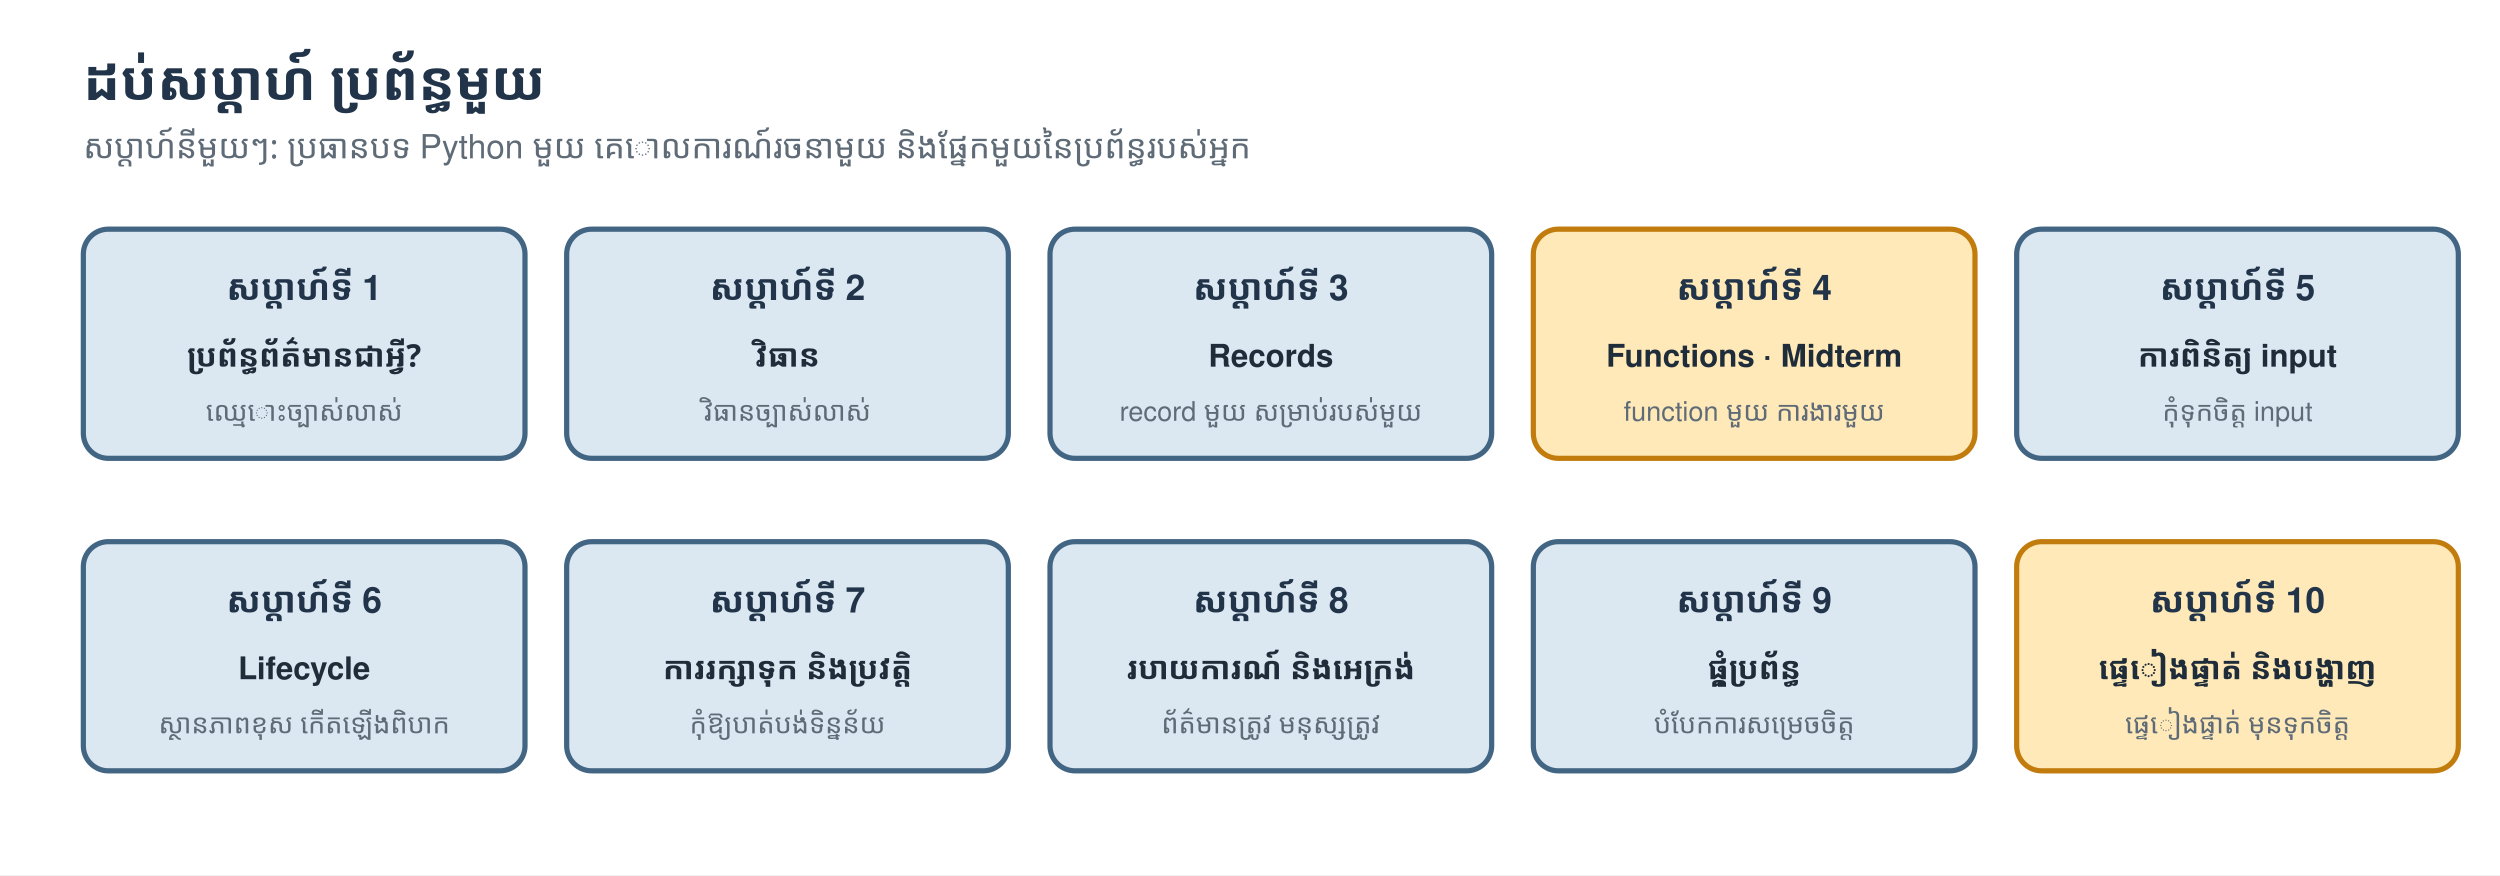
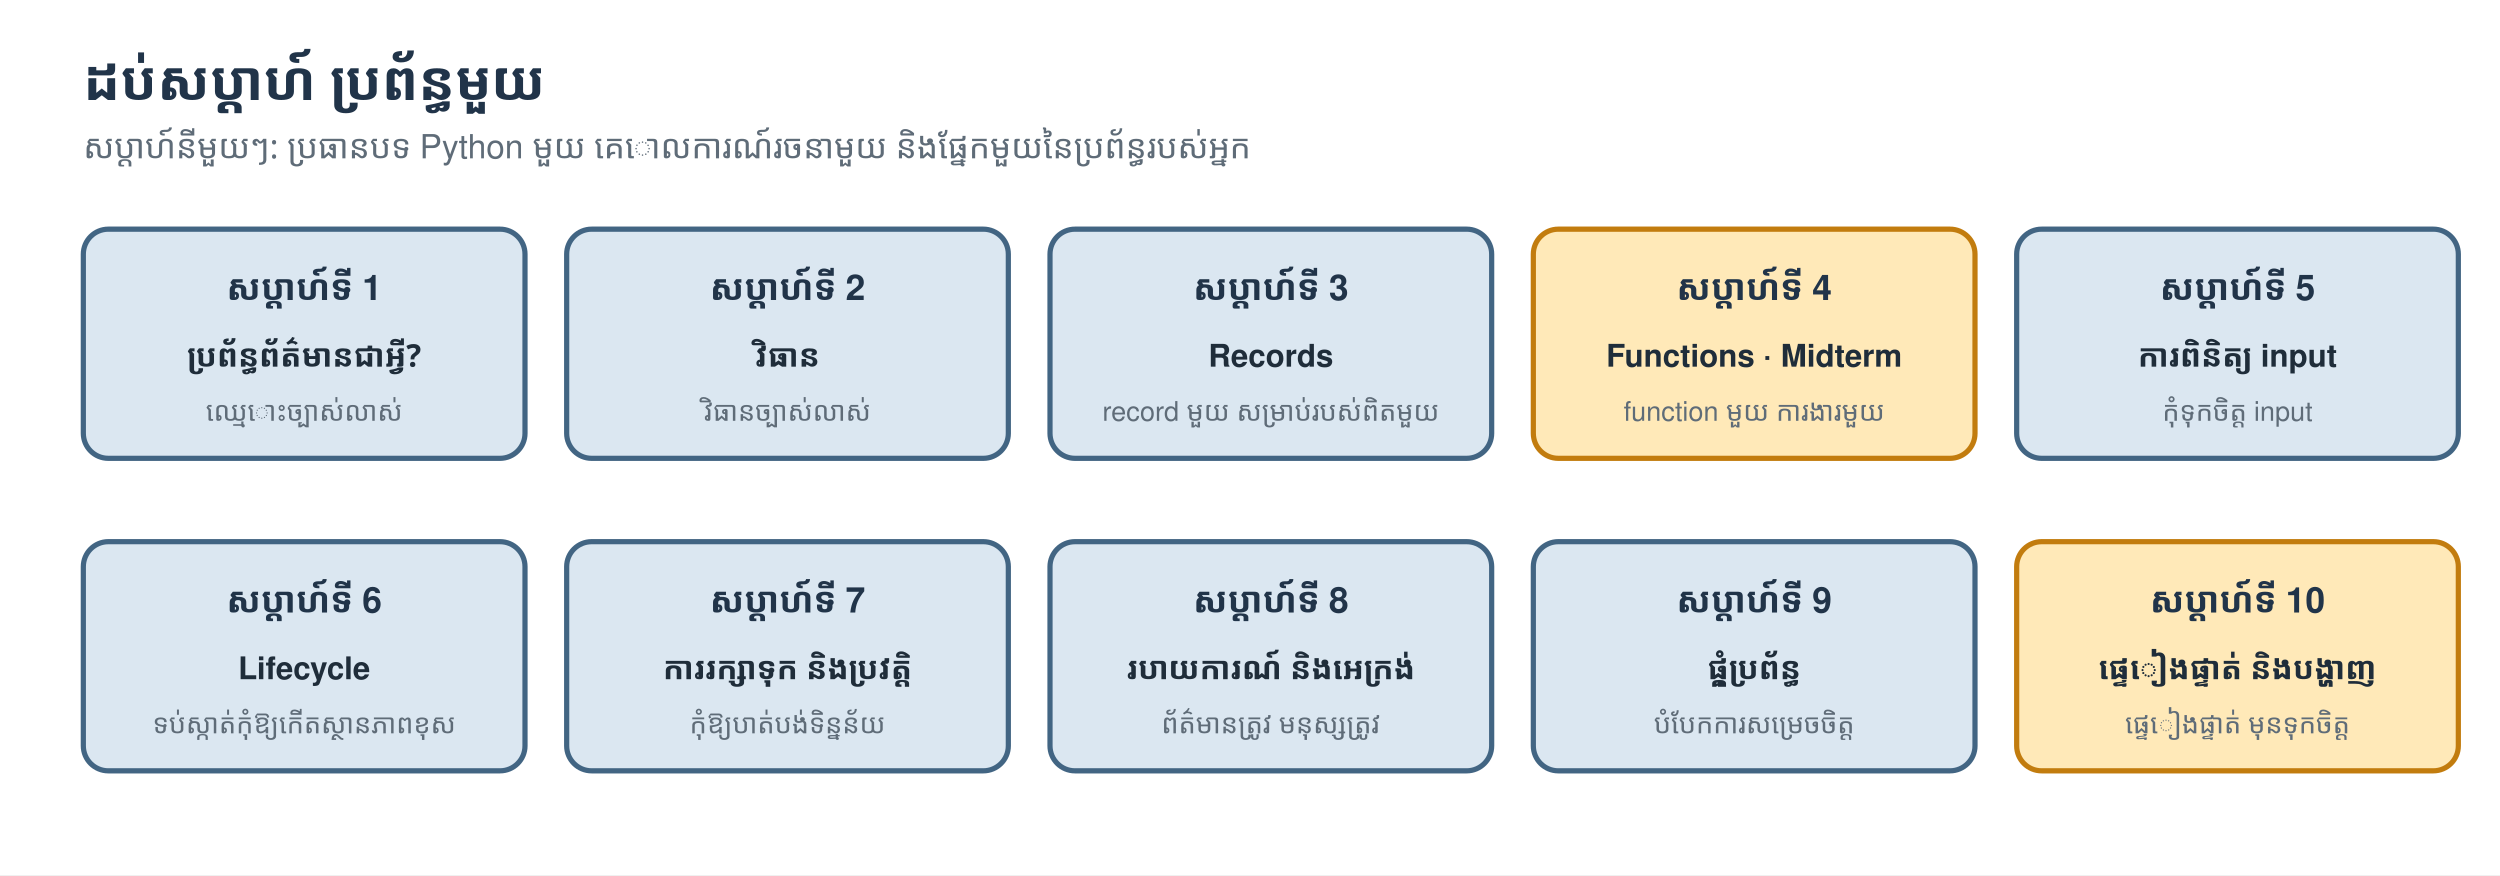
<svg xmlns="http://www.w3.org/2000/svg" width="1200" height="420" viewBox="0 0 1200 420" role="img" font-family="system-ui, -apple-system, 'Segoe UI', 'Noto Sans Khmer', 'Khmer Sangam MN', 'Khmer UI', 'Khmer OS Battambang', Helvetica, Arial, sans-serif">
  <rect width="1200" height="420" fill="#ffffff" />
  <defs>
    <marker id="arrow" viewBox="0 0 10 10" refX="9" refY="5" markerWidth="7" markerHeight="7" orient="auto-start-reverse">
      <path d="M0,0 L10,5 L0,10 z" fill="#5f6c78" />
    </marker>
  </defs>
  <text x="40" y="48" font-size="26" font-weight="700" fill="#213449" text-anchor="start">ដប់សប្ដាហ៍ ប្រព័ន្ធមួយ</text>
  <text x="40" y="76" font-size="16" font-weight="400" fill="#5f6c78" text-anchor="start">សប្ដាហ៍នីមួយៗ: ប្រធានបទ Python មួយ គោលការណ៍រចនាមួយ និងផ្នែកមួយនៃប្រព័ន្ធរបស់អ្នក</text>
  <rect x="40" y="110" width="212" height="110" rx="12" fill="#dbe7f1" stroke="#426583" stroke-width="2.5" />
  <text x="146.0" y="171.0" text-anchor="middle" font-size="19" font-weight="700" fill="#1f2d3a" />
  <text x="146" y="144" font-size="17" font-weight="700" fill="#213449" text-anchor="middle">សប្ដាហ៍ទី 1</text>
  <text x="146" y="176" font-size="15" font-weight="700" fill="#1f2d3a" text-anchor="middle">ប្រព័ន្ធព័ត៌មានជាអ្វី?</text>
  <text x="146" y="202" font-size="13" font-weight="400" fill="#5f6c78" text-anchor="middle">ឈ្មោះច្បាស់លាស់</text>
  <rect x="272" y="110" width="212" height="110" rx="12" fill="#dbe7f1" stroke="#426583" stroke-width="2.5" />
  <text x="378.0" y="171.0" text-anchor="middle" font-size="19" font-weight="700" fill="#1f2d3a" />
  <text x="378" y="144" font-size="17" font-weight="700" fill="#213449" text-anchor="middle">សប្ដាហ៍ទី 2</text>
  <text x="378" y="176" font-size="15" font-weight="700" fill="#1f2d3a" text-anchor="middle">វិធាន</text>
  <text x="378" y="202" font-size="13" font-weight="400" fill="#5f6c78" text-anchor="middle">វិធានច្បាស់លាស់</text>
  <rect x="504" y="110" width="212" height="110" rx="12" fill="#dbe7f1" stroke="#426583" stroke-width="2.5" />
  <text x="610.0" y="171.0" text-anchor="middle" font-size="19" font-weight="700" fill="#1f2d3a" />
  <text x="610" y="144" font-size="17" font-weight="700" fill="#213449" text-anchor="middle">សប្ដាហ៍ទី 3</text>
  <text x="610" y="176" font-size="15" font-weight="700" fill="#1f2d3a" text-anchor="middle">Records</text>
-   <text x="610" y="202" font-size="13" font-weight="400" fill="#5f6c78" text-anchor="middle">record មួយ សម្រាប់របស់មួយ</text>
+   <text x="610" y="202" font-size="13" font-weight="400" fill="#5f6c78" text-anchor="middle">record មួយ សម្រាប់របស់ពិតមួយ</text>
  <rect x="736" y="110" width="212" height="110" rx="12" fill="#ffe9b8" stroke="#c27c0e" stroke-width="2.5" />
  <text x="842.0" y="171.0" text-anchor="middle" font-size="19" font-weight="700" fill="#1f2d3a" />
  <text x="842" y="144" font-size="17" font-weight="700" fill="#213449" text-anchor="middle">សប្ដាហ៍ទី 4</text>
  <text x="842" y="176" font-size="15" font-weight="700" fill="#1f2d3a" text-anchor="middle">Functions · Midterm</text>
  <text x="842" y="202" font-size="13" font-weight="400" fill="#5f6c78" text-anchor="middle">function មួយ ការងារមួយ</text>
  <rect x="968" y="110" width="212" height="110" rx="12" fill="#dbe7f1" stroke="#426583" stroke-width="2.5" />
  <text x="1074.0" y="171.0" text-anchor="middle" font-size="19" font-weight="700" fill="#1f2d3a" />
  <text x="1074" y="144" font-size="17" font-weight="700" fill="#213449" text-anchor="middle">សប្ដាហ៍ទី 5</text>
  <text x="1074" y="176" font-size="15" font-weight="700" fill="#1f2d3a" text-anchor="middle">ការពិនិត្យ input</text>
  <text x="1074" y="202" font-size="13" font-weight="400" fill="#5f6c78" text-anchor="middle">កុំទុកចិត្ត input</text>
  <rect x="40" y="260" width="212" height="110" rx="12" fill="#dbe7f1" stroke="#426583" stroke-width="2.5" />
  <text x="146.0" y="321.0" text-anchor="middle" font-size="19" font-weight="700" fill="#1f2d3a" />
  <text x="146" y="294" font-size="17" font-weight="700" fill="#213449" text-anchor="middle">សប្ដាហ៍ទី 6</text>
  <text x="146" y="326" font-size="15" font-weight="700" fill="#1f2d3a" text-anchor="middle">Lifecycle</text>
-   <text x="146" y="352" font-size="13" font-weight="400" fill="#5f6c78" text-anchor="middle">ស្ថានភាពខុស កើតឡើងពិបាក</text>
+   <text x="146" y="352" font-size="13" font-weight="400" fill="#5f6c78" text-anchor="middle">ទប់ស្កាត់កុំឱ្យកើតស្ថានភាពខុស</text>
  <rect x="272" y="260" width="212" height="110" rx="12" fill="#dbe7f1" stroke="#426583" stroke-width="2.5" />
  <text x="378.0" y="321.0" text-anchor="middle" font-size="19" font-weight="700" fill="#1f2d3a" />
  <text x="378" y="294" font-size="17" font-weight="700" fill="#213449" text-anchor="middle">សប្ដាហ៍ទី 7</text>
  <text x="378" y="326" font-size="15" font-weight="700" fill="#1f2d3a" text-anchor="middle">ការរក្សាទុក និងប្រវត្តិ</text>
  <text x="378" y="352" font-size="13" font-weight="400" fill="#5f6c78" text-anchor="middle">កុំឱ្យបាត់បង់ទិន្នន័យ</text>
  <rect x="504" y="260" width="212" height="110" rx="12" fill="#dbe7f1" stroke="#426583" stroke-width="2.5" />
  <text x="610.0" y="321.0" text-anchor="middle" font-size="19" font-weight="700" fill="#1f2d3a" />
  <text x="610" y="294" font-size="17" font-weight="700" fill="#213449" text-anchor="middle">សប្ដាហ៍ទី 8</text>
  <text x="610" y="326" font-size="15" font-weight="700" fill="#1f2d3a" text-anchor="middle">របាយការណ៍ និងអេក្រង់</text>
  <text x="610" y="352" font-size="13" font-weight="400" fill="#5f6c78" text-anchor="middle">ព័ត៌មានត្រូវ មនុស្សត្រូវ</text>
  <rect x="736" y="260" width="212" height="110" rx="12" fill="#dbe7f1" stroke="#426583" stroke-width="2.5" />
  <text x="842.0" y="321.0" text-anchor="middle" font-size="19" font-weight="700" fill="#1f2d3a" />
  <text x="842" y="294" font-size="17" font-weight="700" fill="#213449" text-anchor="middle">សប្ដាហ៍ទី 9</text>
  <text x="842" y="326" font-size="15" font-weight="700" fill="#1f2d3a" text-anchor="middle">ផ្គុំប្រព័ន្ធ</text>
  <text x="842" y="352" font-size="13" font-weight="400" fill="#5f6c78" text-anchor="middle">បំបែកការសម្រេចចិត្ត</text>
  <rect x="968" y="260" width="212" height="110" rx="12" fill="#ffe9b8" stroke="#c27c0e" stroke-width="2.5" />
  <text x="1074.0" y="321.0" text-anchor="middle" font-size="19" font-weight="700" fill="#1f2d3a" />
  <text x="1074" y="294" font-size="17" font-weight="700" fill="#213449" text-anchor="middle">សប្ដាហ៍ទី 10</text>
  <text x="1074" y="326" font-size="15" font-weight="700" fill="#1f2d3a" text-anchor="middle">ផ្ទៀងផ្ទាត់ និងបង្ហាញ</text>
  <text x="1074" y="352" font-size="13" font-weight="400" fill="#5f6c78" text-anchor="middle">ផ្ទៀងផ្ទាត់ មុនទុកចិត្ត</text>
</svg>
